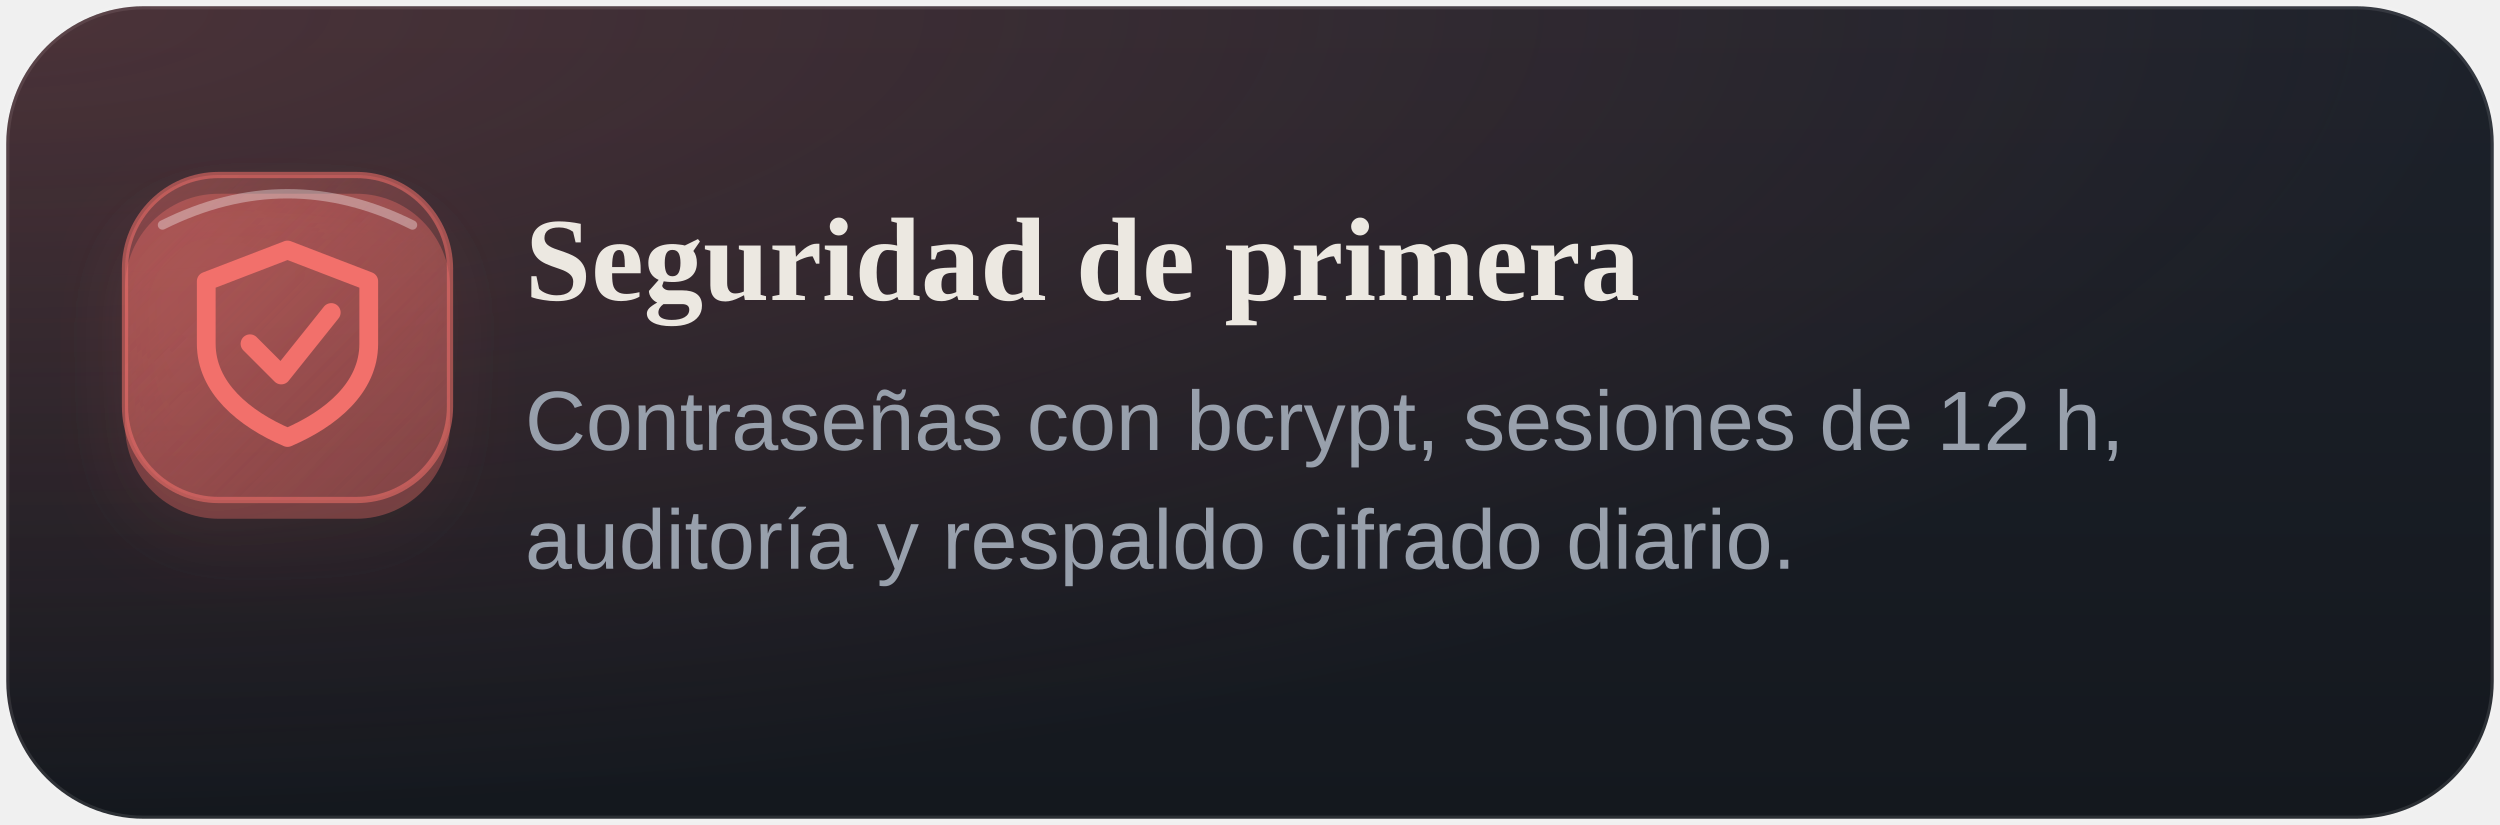
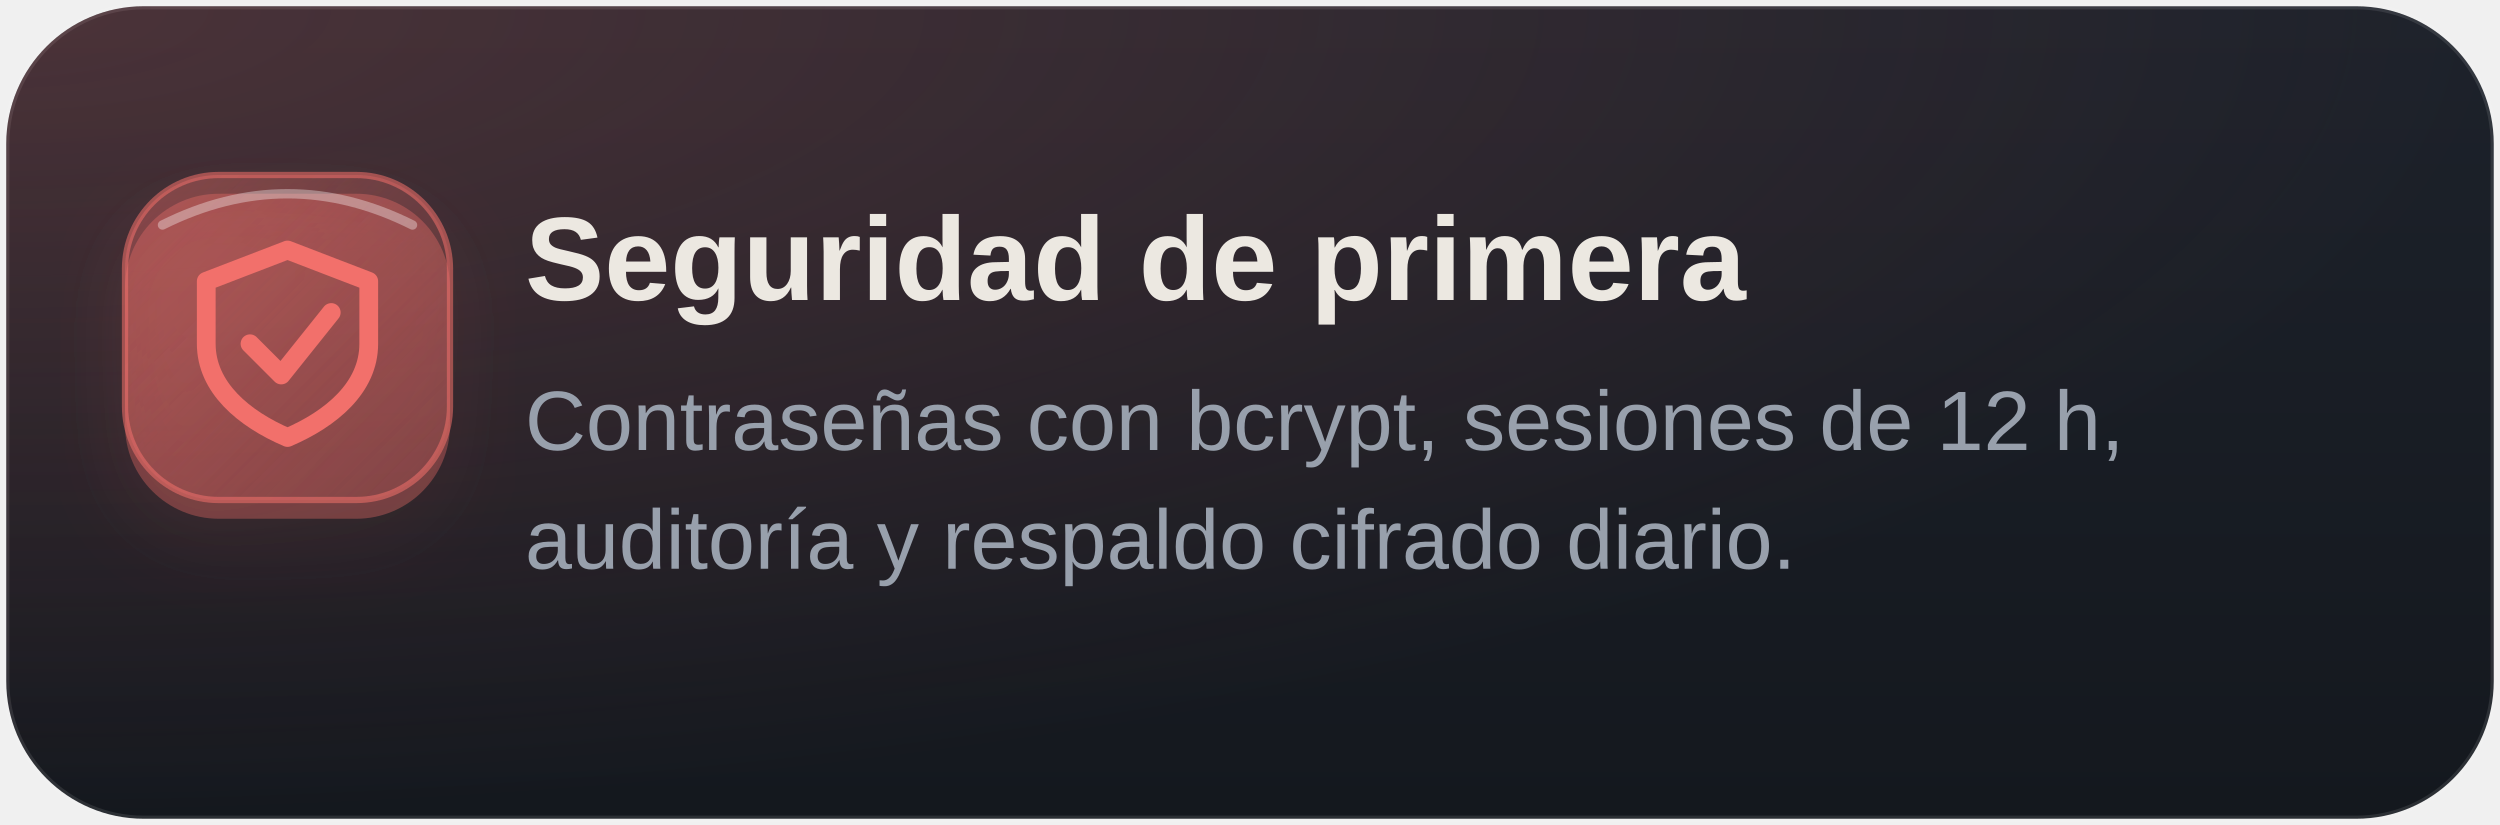
<svg xmlns="http://www.w3.org/2000/svg" width="400" height="132" viewBox="0 0 400 132" role="img" aria-label="Seguridad de primera">
  <defs>
    <linearGradient id="cg" x1="0" y1="0" x2="0" y2="1">
      <stop offset="0" stop-color="#1d222b" />
      <stop offset="1" stop-color="#14181e" />
    </linearGradient>
    <linearGradient id="ig" x1="0" y1="0" x2="1" y2="1">
      <stop offset="0" stop-color="#f2706b" stop-opacity="0.38" />
      <stop offset="1" stop-color="#f2706b" stop-opacity="0.08" />
    </linearGradient>
    <radialGradient id="glow" cx="0" cy="0" r="1">
      <stop offset="0" stop-color="#f2706b" stop-opacity="0.22" />
      <stop offset="1" stop-color="#f2706b" stop-opacity="0" />
    </radialGradient>
    <filter id="s" x="-20%" y="-20%" width="140%" height="160%">
      <feDropShadow dx="0" dy="6" stdDeviation="6" flood-color="#f2706b" flood-opacity="0.35" />
    </filter>
  </defs>
  <rect x="1" y="1" width="398" height="130" rx="22" fill="url(#cg)" stroke="#ffffff" stroke-opacity="0.1" />
  <rect x="1" y="1" width="398" height="130" rx="22" fill="url(#glow)" />
  <g transform="translate(20 28)">
    <rect y="3" width="52" height="52" rx="15" fill="#f2706b" fill-opacity="0.35" />
    <rect width="52" height="52" rx="15" fill="url(#ig)" stroke="#f2706b" stroke-opacity="0.55" filter="url(#s)" />
    <path d="M6 8 Q26 -2 46 8" fill="none" stroke="#fff" stroke-opacity="0.35" stroke-width="1.5" stroke-linecap="round" />
    <path d="M26 12 L39 17 V27 C39 34 33 39 26 42 C19 39 13 34 13 27 V17 Z" fill="none" stroke="#f2706b" stroke-width="3" stroke-linejoin="round" />
    <path d="M20 27 L25 32 L33 22" fill="none" stroke="#f2706b" stroke-width="3" stroke-linecap="round" stroke-linejoin="round" />
  </g>
-   <text x="84" y="48" font-family="Georgia, 'Times New Roman', serif" font-size="19" font-weight="700" fill="#ece8e1">Seguridad de primera</text>
+   <text x="84" y="48" font-family="'Segoe UI', 'Helvetica Neue', Arial, sans-serif" font-size="19" font-weight="700" fill="#ece8e1">Seguridad de primera</text>
  <text x="84" y="72" font-family="'Segoe UI', 'Helvetica Neue', Arial, sans-serif" font-size="13.5" fill="#98a0ac">Contraseñas con bcrypt, sesiones de 12 h,</text>
  <text x="84" y="91" font-family="'Segoe UI', 'Helvetica Neue', Arial, sans-serif" font-size="13.5" fill="#98a0ac">auditoría y respaldo cifrado diario.</text>
</svg>
